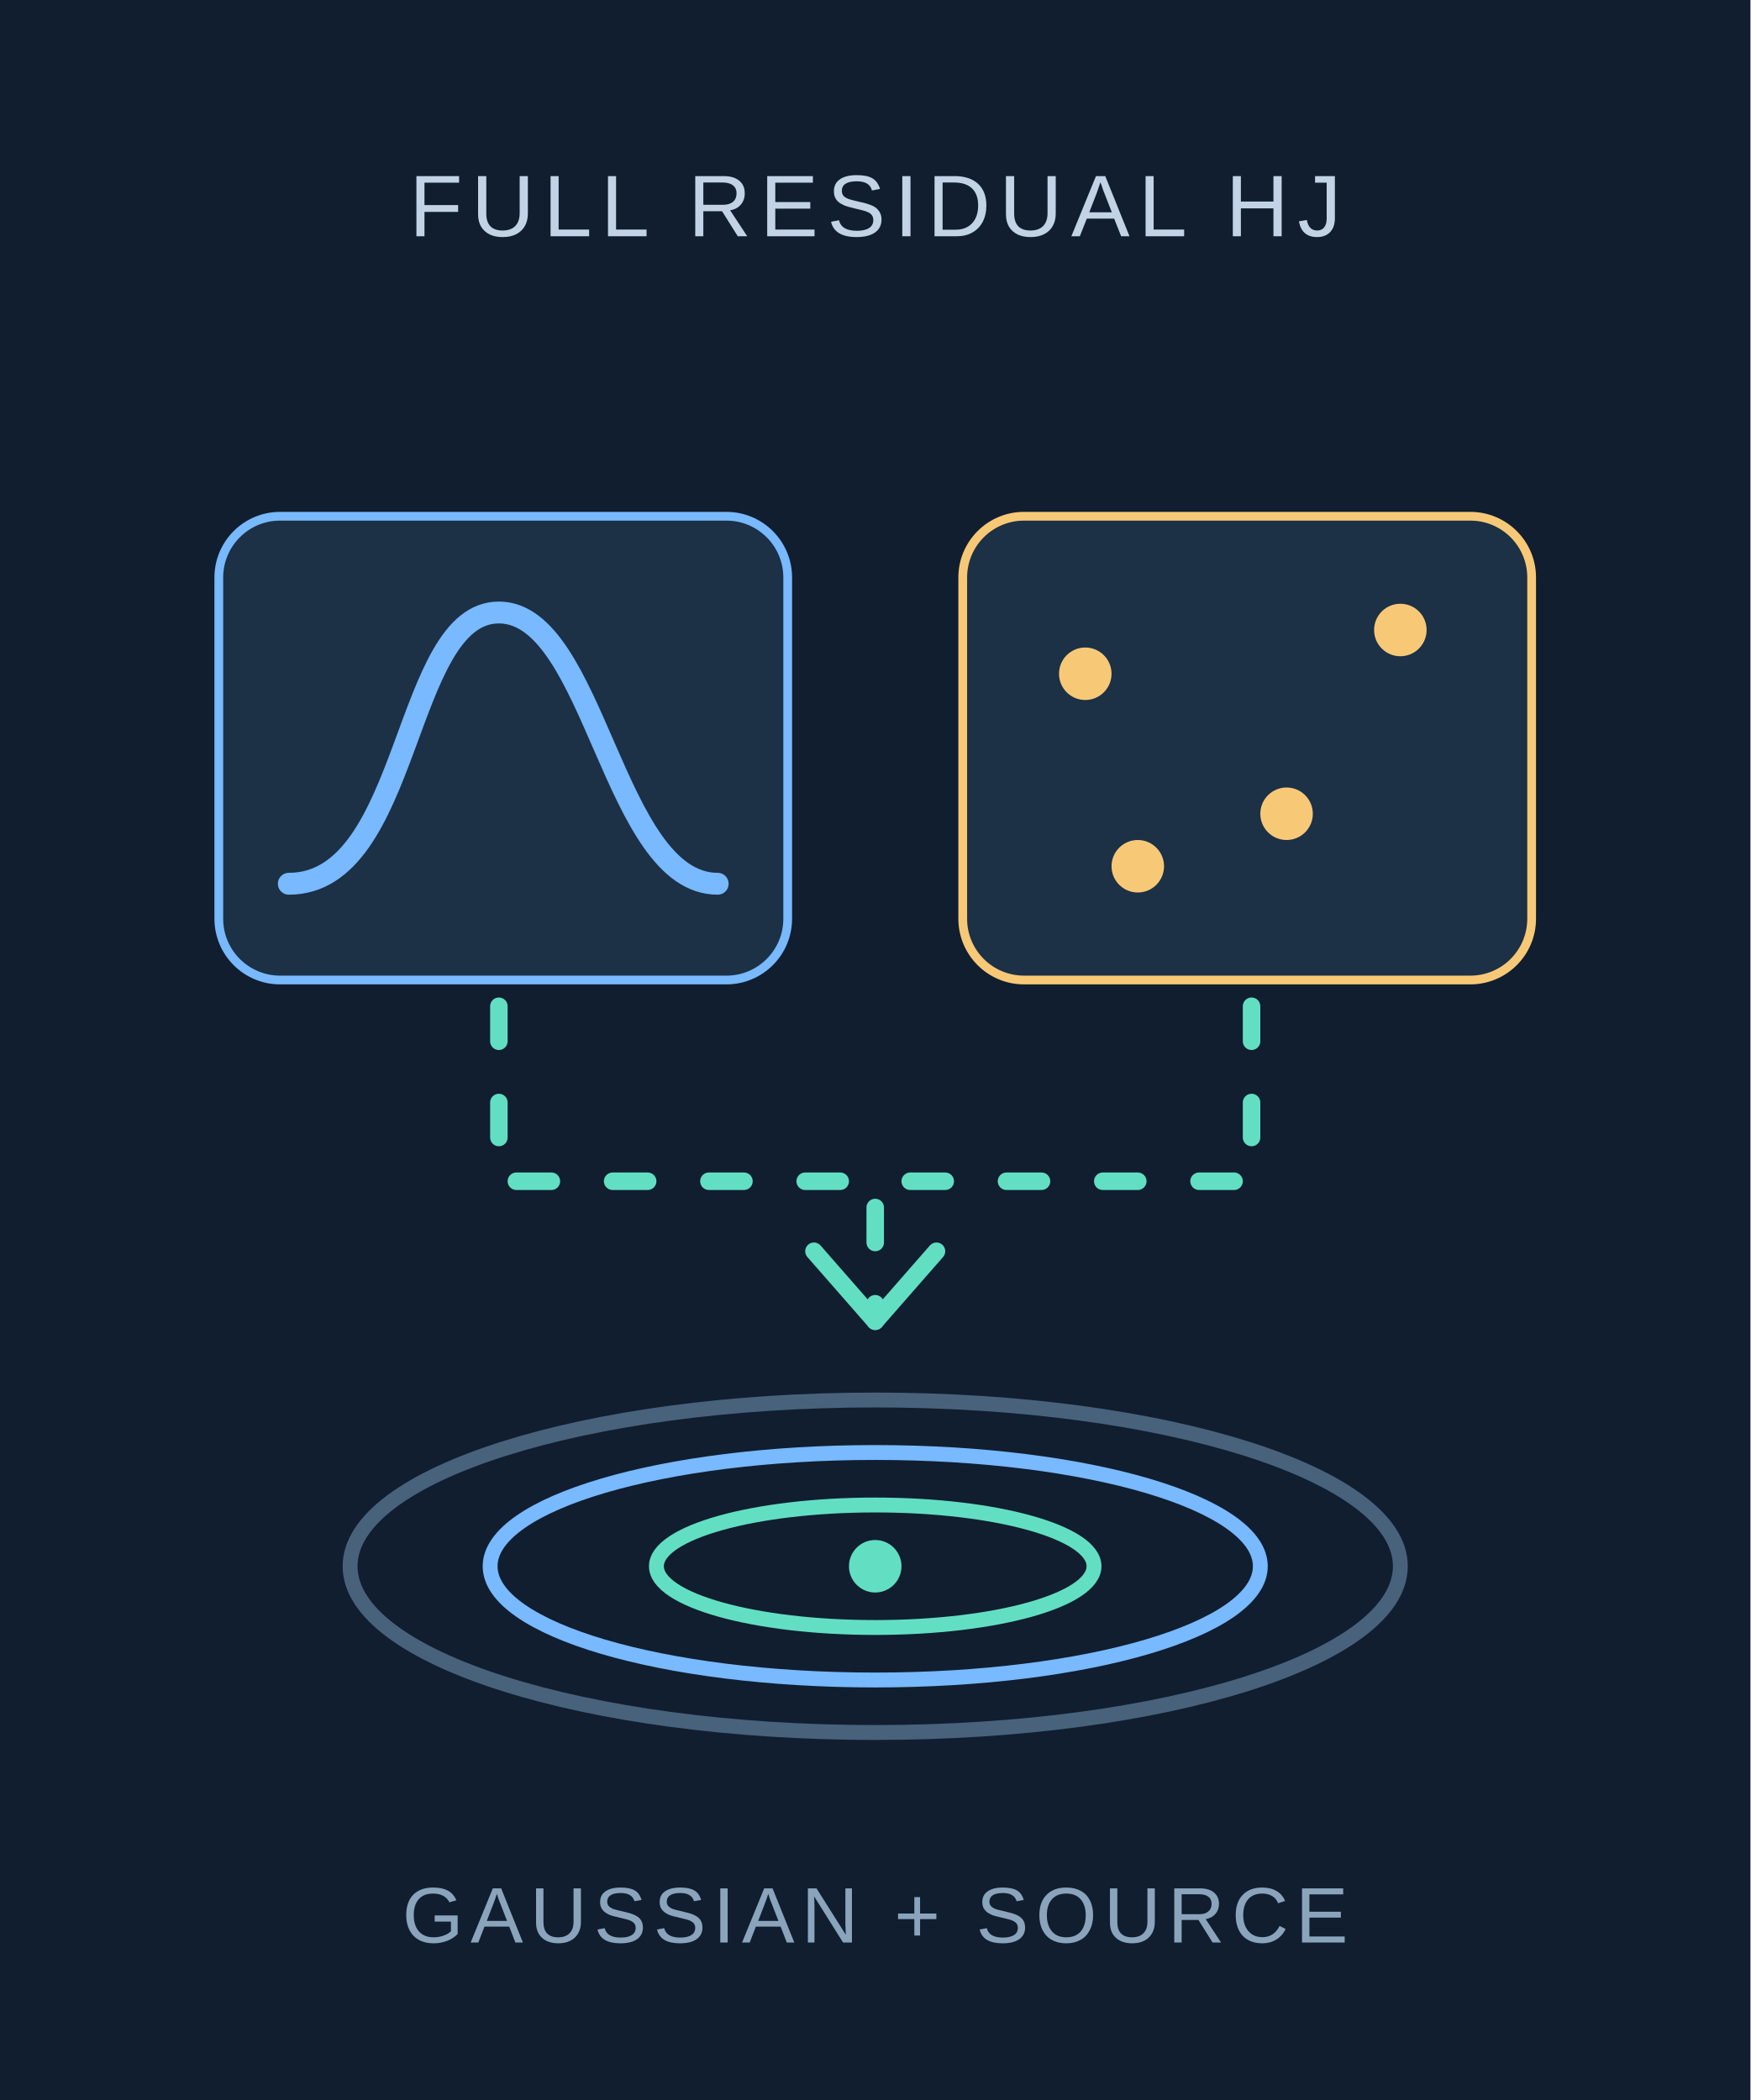
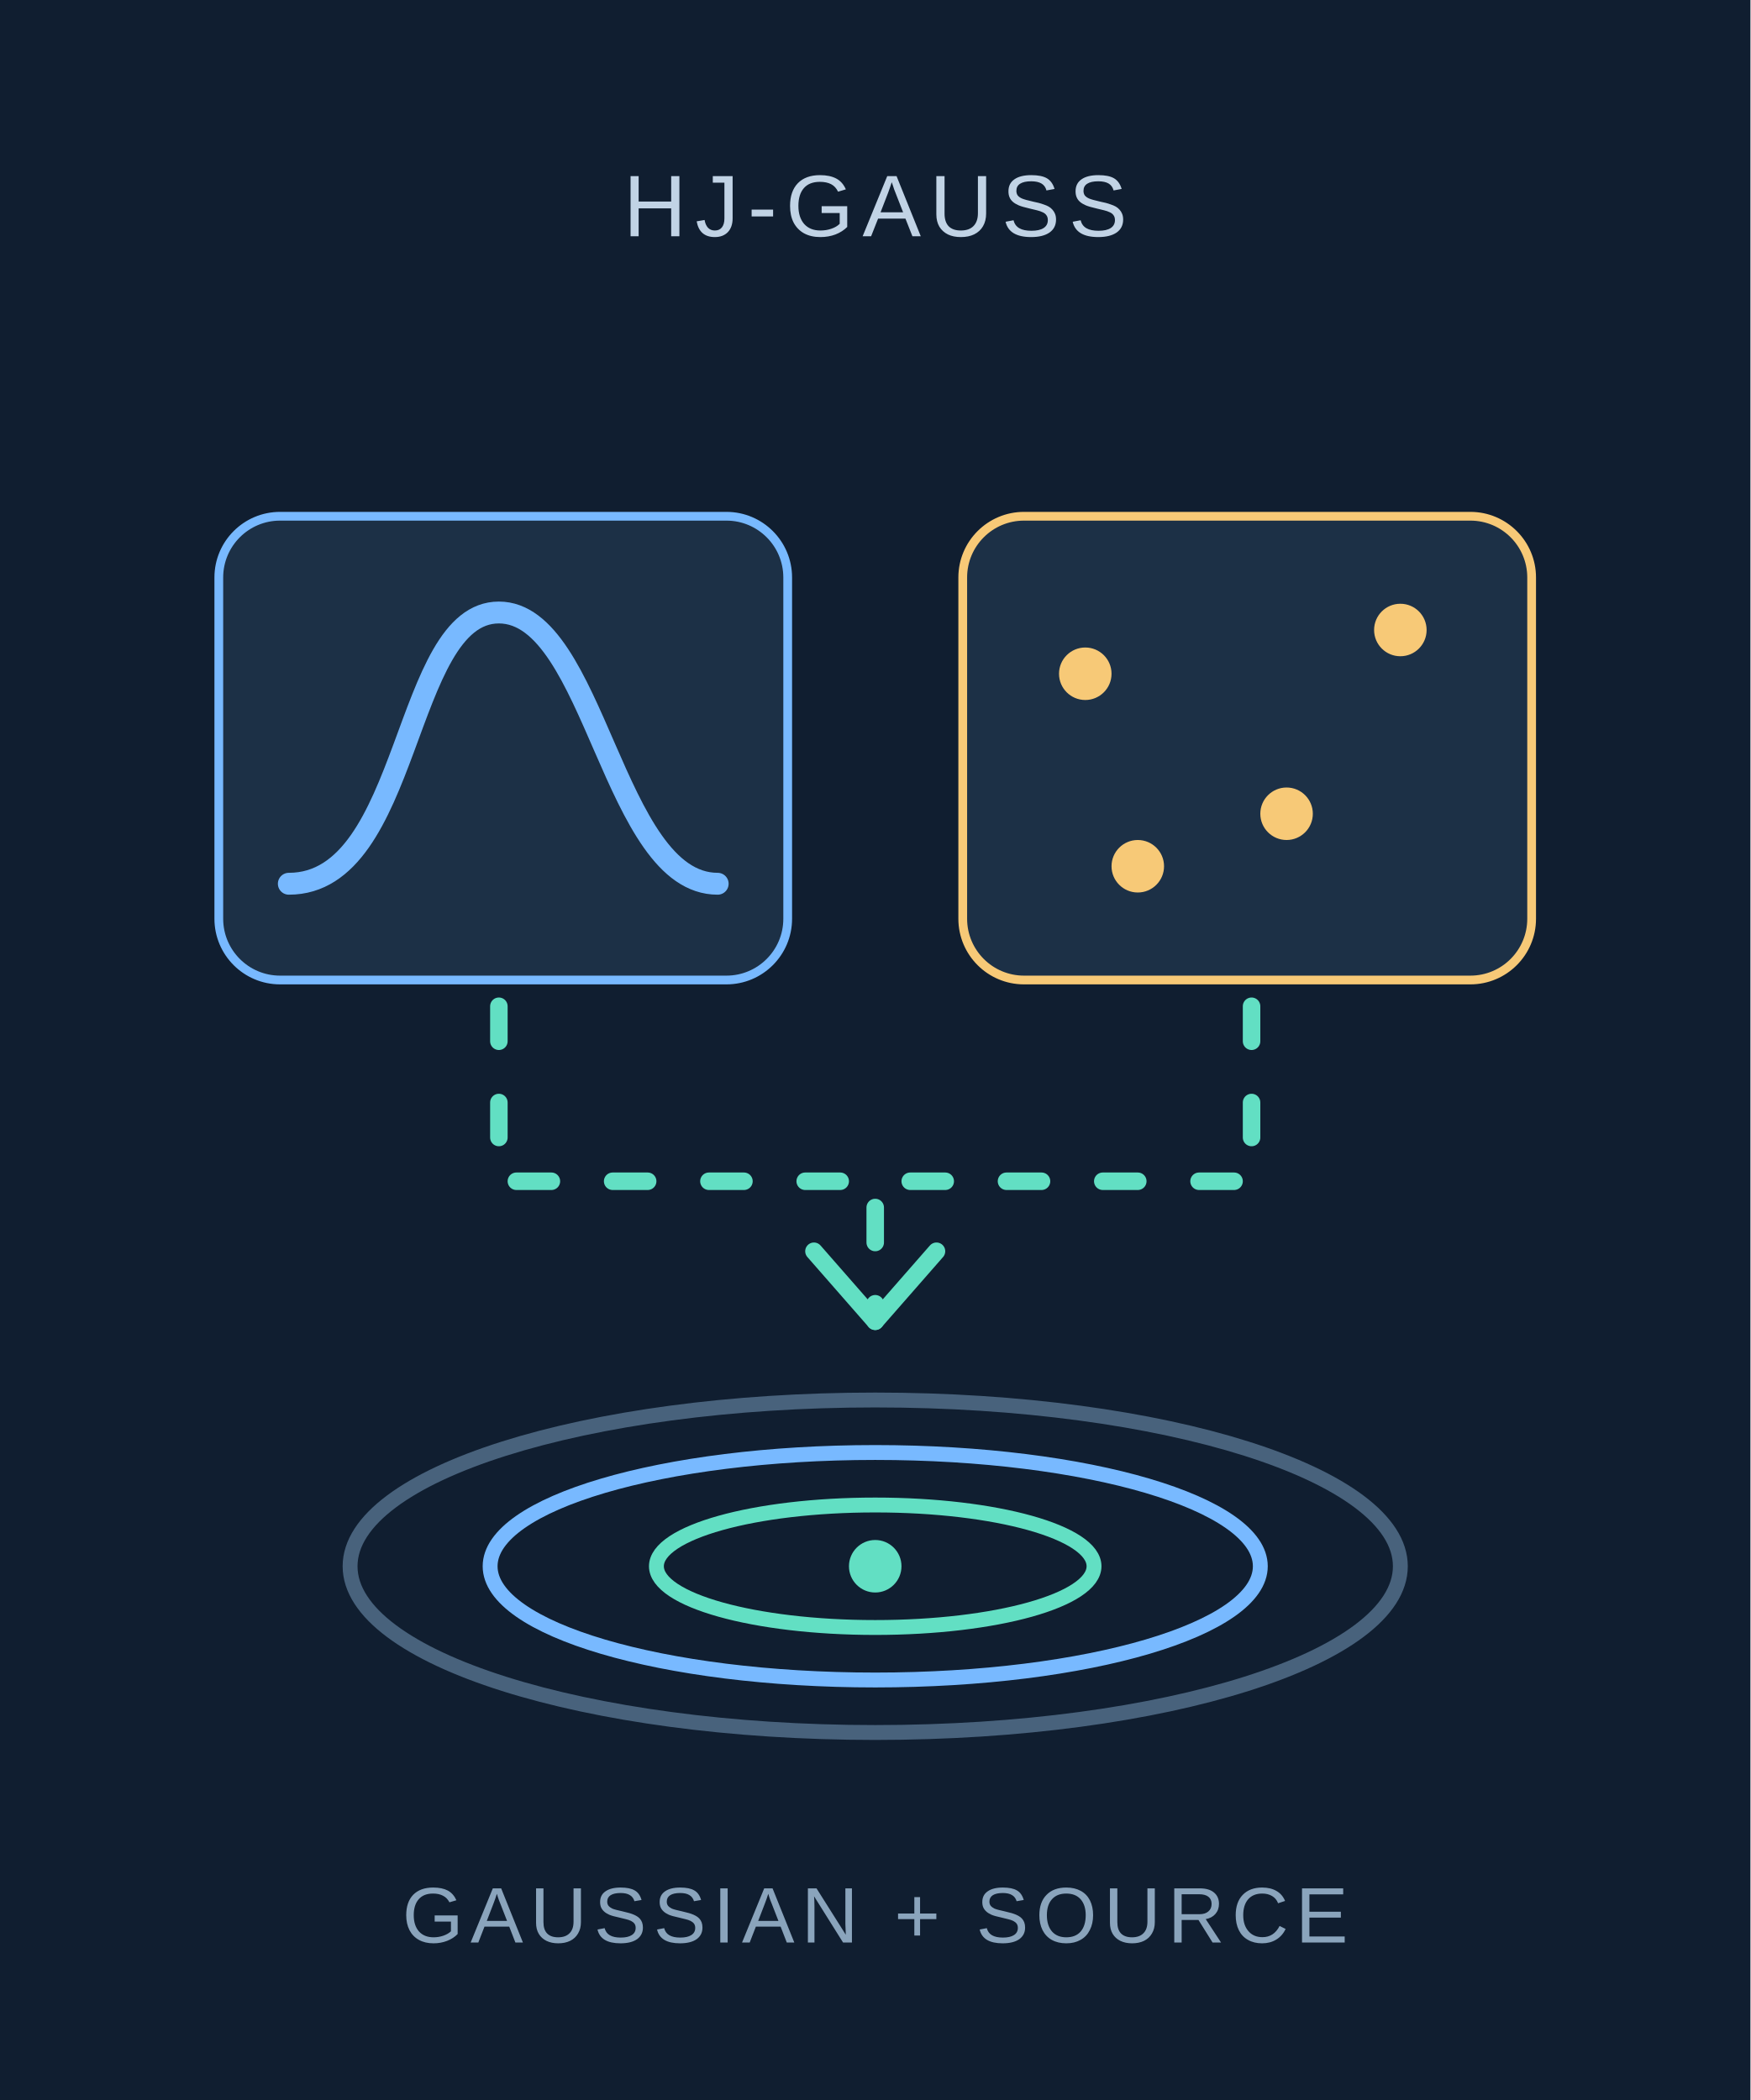
<svg xmlns="http://www.w3.org/2000/svg" width="200" height="240" viewBox="0 0 200 240" role="img" aria-labelledby="title desc">
  <style>
    .flow { stroke-dasharray: 4 7; animation: flow 3s linear infinite; }
    .pulse { animation: pulse 4s ease-in-out infinite; }
    .late { animation-delay: -2s; }
    .ring { transform-origin: 100px 120px; animation: ring 6s ease-in-out infinite; }
    .turn { transform-origin: 100px 120px; animation: turn 16s linear infinite; }
    .bend { transform-origin: 100px 183px; animation: bend 7s ease-in-out infinite; }
    .correct { transform-origin: 100px 112px; animation: correct 6s ease-in-out infinite; }
    .travel { animation: travel 8s linear infinite; }
    .interpolate { animation: interpolate 7s ease-in-out infinite; }
    @keyframes flow { to { stroke-dashoffset: -44; } }
    @keyframes pulse { 0%, 100% { opacity: .35; } 50% { opacity: 1; } }
    @keyframes ring { 0%, 100% { transform: scale(.85); } 50% { transform: scale(1.08); } }
    @keyframes turn { to { transform: rotate(360deg); } }
    @keyframes bend { 0%, 100% { transform: rotate(-9deg); } 50% { transform: rotate(9deg); } }
    @keyframes correct { 0%, 100% { transform: translate(5px, -3px) rotate(4deg); } 40%, 70% { transform: none; } }
    @keyframes travel {
      0%, 100% { transform: translate(38px, 176px); }
      25% { transform: translate(38px, 74px); }
      50% { transform: translate(108px, 74px); }
      75% { transform: translate(162px, 176px); }
    }
    @keyframes interpolate {
      0%, 100% { transform: translate(50px, 165px); }
      33% { transform: translate(85px, 127px); }
      66% { transform: translate(140px, 90px); }
    }
    @media (prefers-reduced-motion: reduce) {
      * { animation: none !important; }
      .travel { transform: translate(38px, 125px); }
      .interpolate { transform: translate(85px, 127px); }
    }
  </style>
  <path fill="#101e30" d="M0 0h200v240H0z" />
  <g font-family="Arial, sans-serif" text-anchor="middle">
-     <text x="100" y="27" fill="#c1d3e5" font-size="10" letter-spacing="1">FULL RESIDUAL HJ</text>
+     <text x="100" y="27" fill="#c1d3e5" font-size="10" letter-spacing="1">HJ-GAUSS</text>
    <text x="100" y="222" fill="#8aa4bc" font-size="9" letter-spacing=".8">GAUSSIAN + SOURCE</text>
  </g>
  <rect x="25" y="59" width="65" height="53" rx="7" fill="#1c3046" stroke="#78b9ff" />
  <rect x="110" y="59" width="65" height="53" rx="7" fill="#1c3046" stroke="#f7c977" />
  <path d="M33 101C47 101 46 70 57 70S70 101 82 101" fill="none" stroke="#78b9ff" stroke-width="2.5" class="" stroke-linecap="round" stroke-linejoin="round" />
  <circle cx="124" cy="77" r="3" fill="#f7c977" class="pulse late" />
  <circle cx="147" cy="93" r="3" fill="#f7c977" class="pulse" />
  <circle cx="160" cy="72" r="3" fill="#f7c977" class="pulse late" />
  <circle cx="130" cy="99" r="3" fill="#f7c977" class="pulse" />
  <path d="M57 115V135H100V151M143 115V135H100" fill="none" stroke="#62dfc3" stroke-width="2" class="flow" stroke-linecap="round" stroke-linejoin="round" />
  <path d="M93 143l7 8 7-8" fill="none" stroke="#62dfc3" stroke-width="2" class="" stroke-linecap="round" stroke-linejoin="round" />
  <g class="pulse">
    <ellipse cx="100" cy="179" rx="60" ry="19" fill="none" stroke="#48627c" stroke-width="1.7" />
    <ellipse cx="100" cy="179" rx="44" ry="13" fill="none" stroke="#78b9ff" stroke-width="1.7" />
    <ellipse cx="100" cy="179" rx="25" ry="7" fill="none" stroke="#62dfc3" stroke-width="1.7" />
  </g>
  <circle cx="100" cy="179" r="3" fill="#62dfc3" class="" />
</svg>
